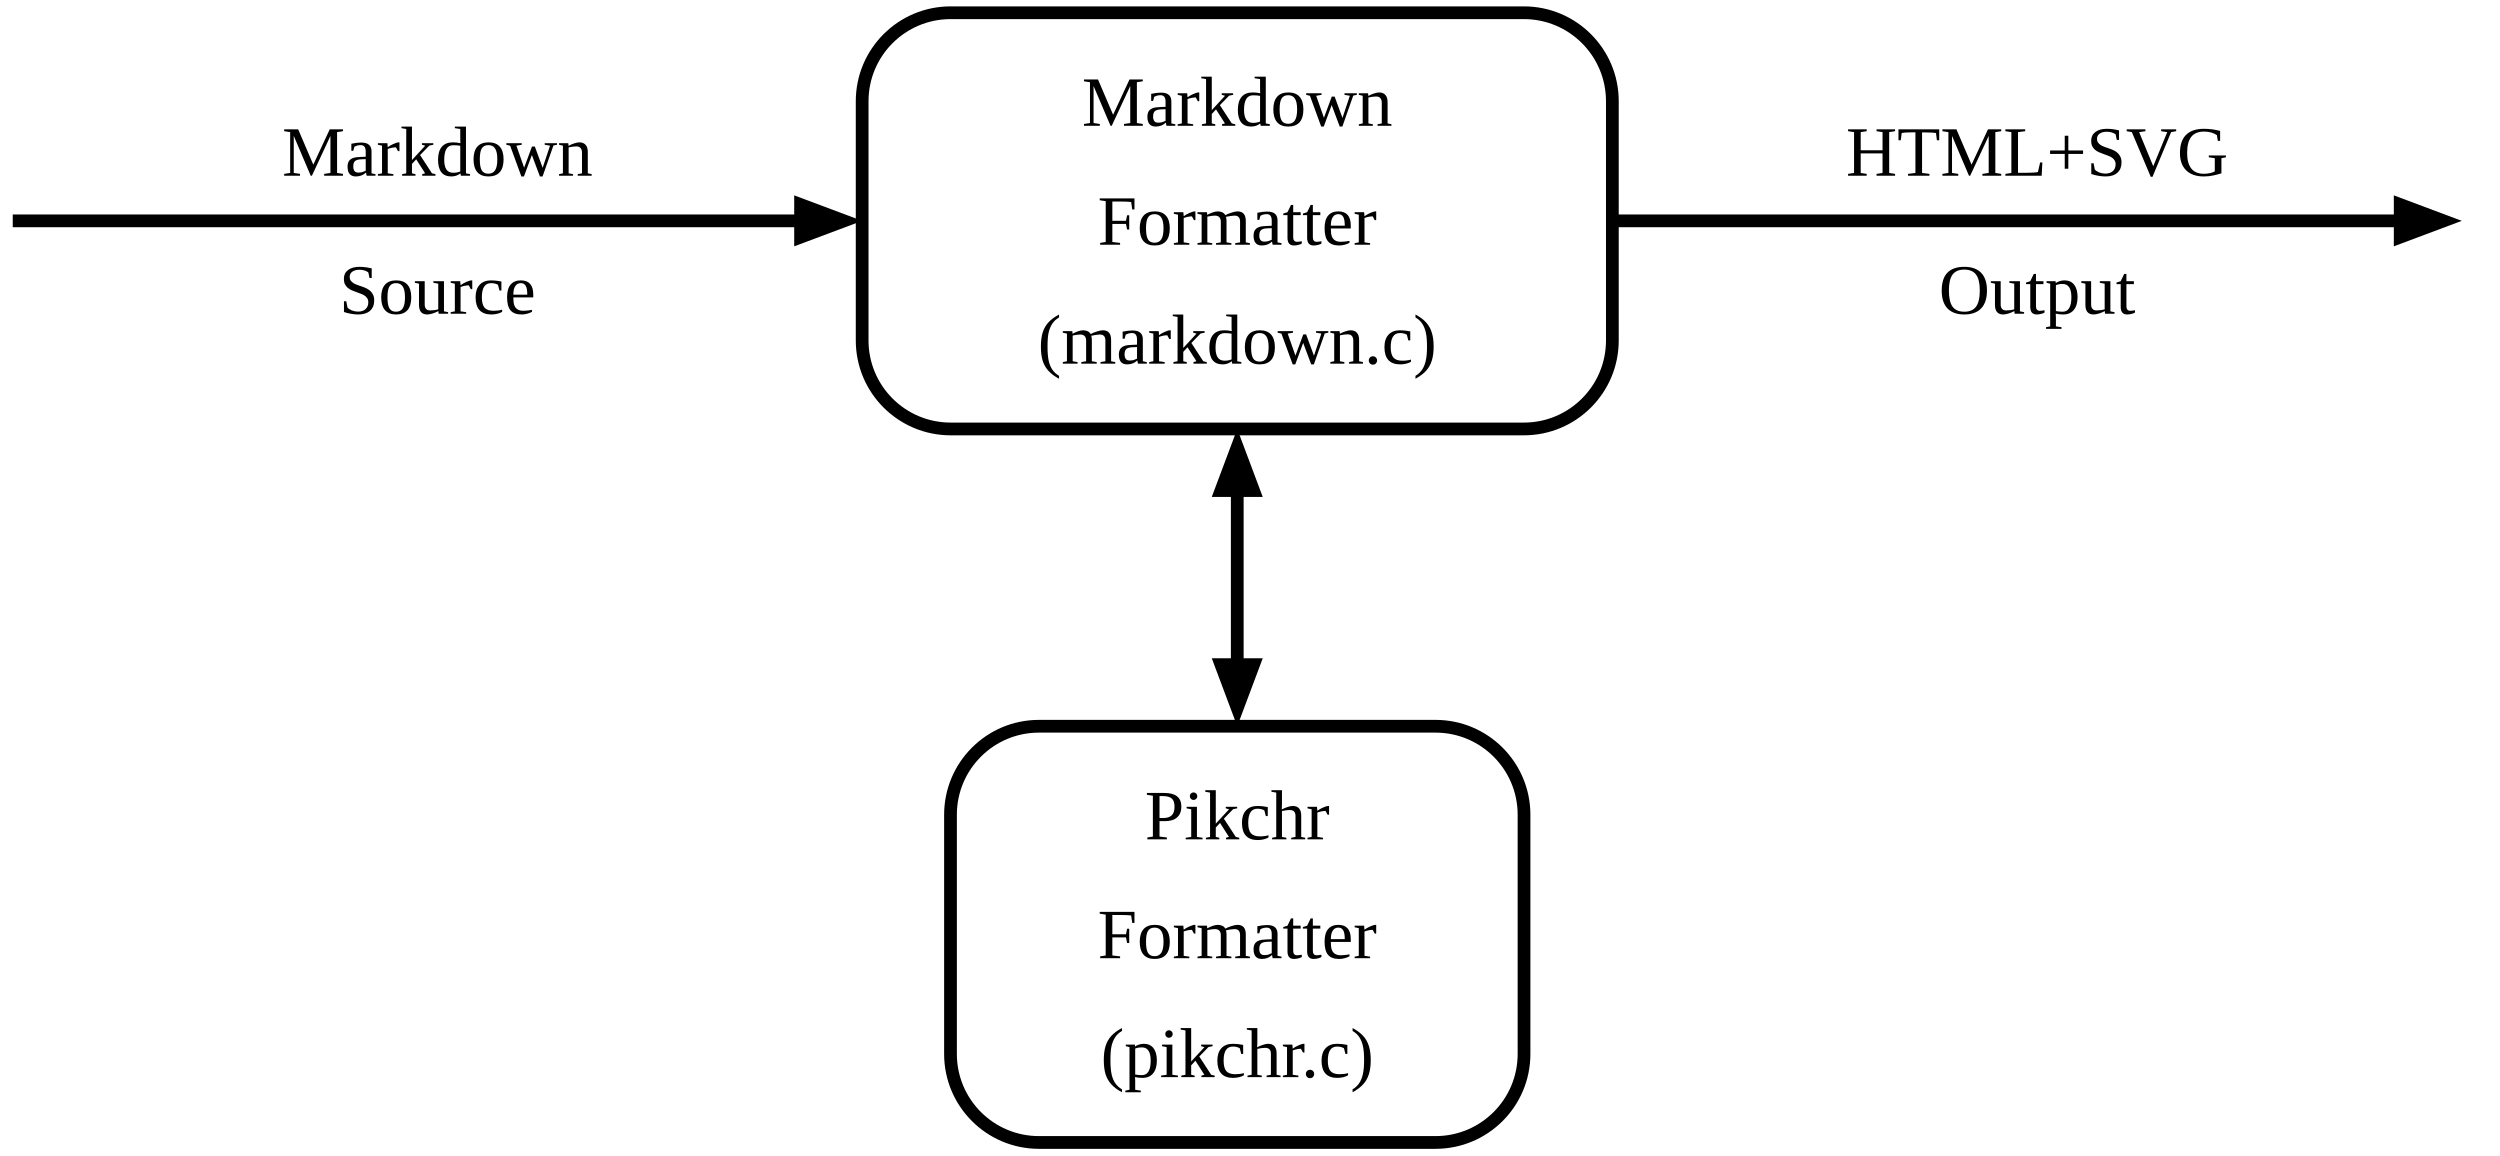
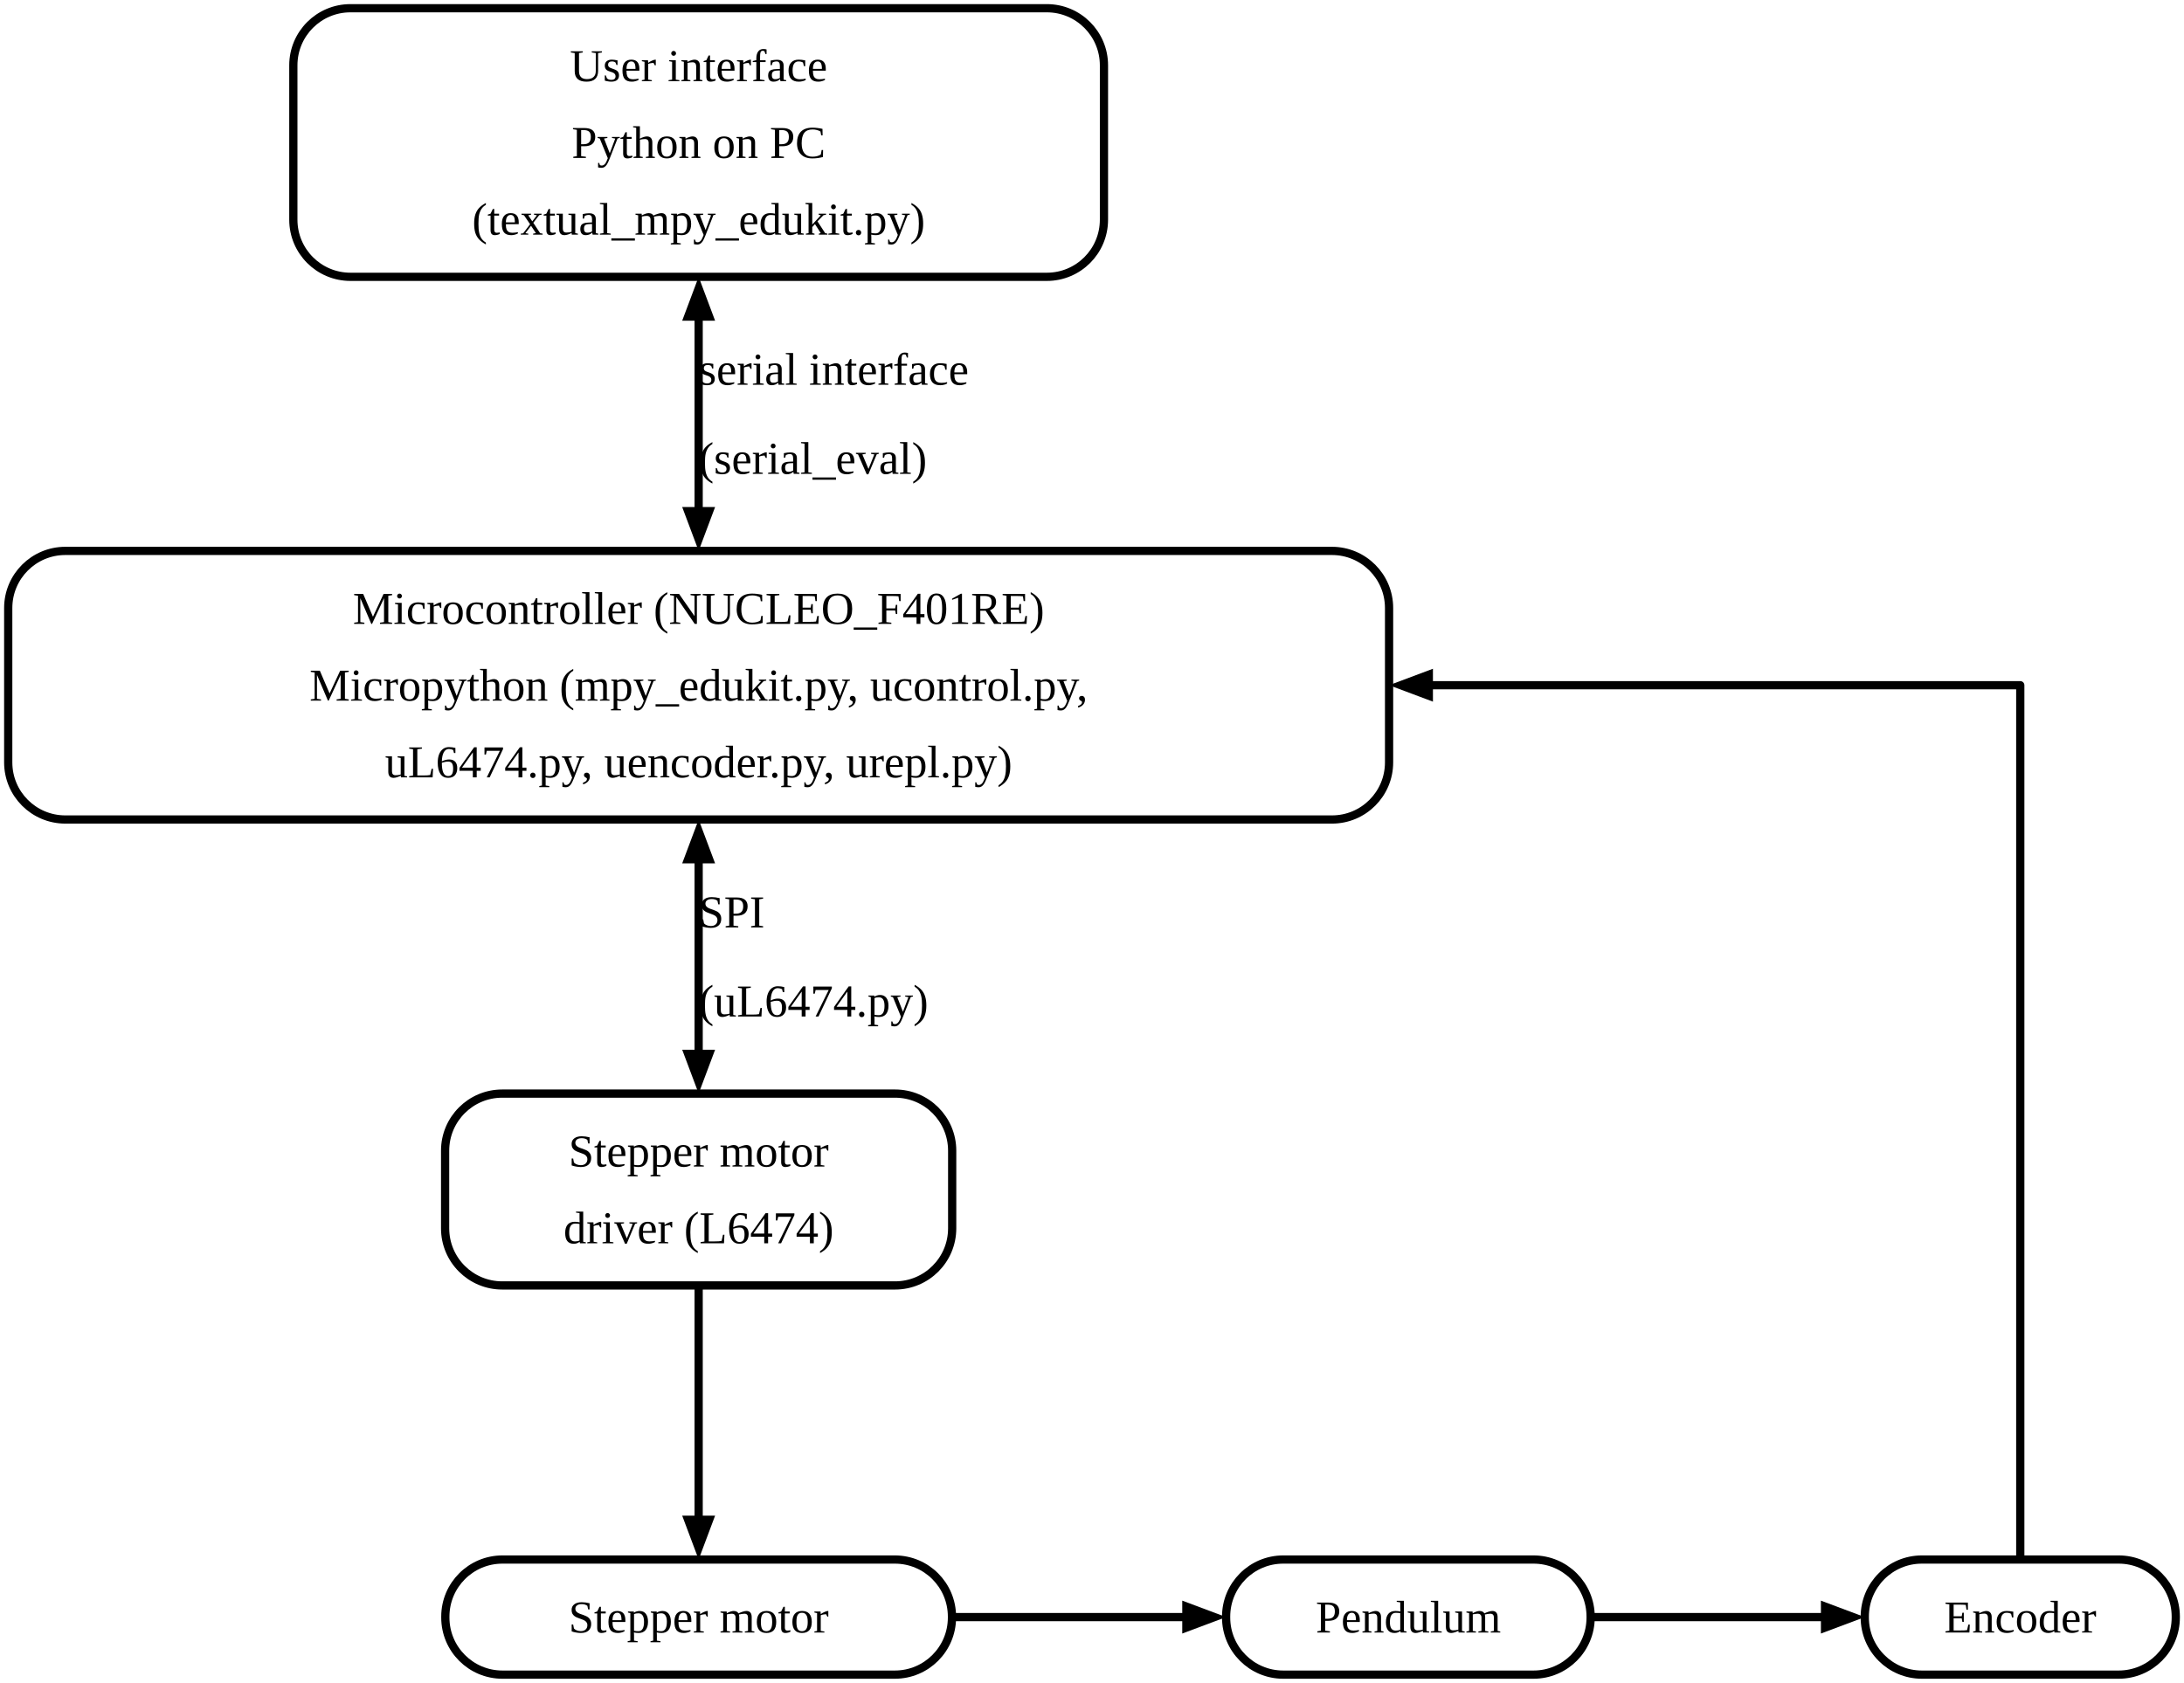
- <svg xmlns="http://www.w3.org/2000/svg" viewBox="0 0 423.821 195.84">
-   <polygon points="146.16,37.44 134.64,41.76 134.64,33.12" style="fill:rgb(0,0,0)" />
-   <path d="M2.16,37.44L140.4,37.44" style="fill:none;stroke-width:2.16;stroke:rgb(0,0,0);" />
-   <text x="74.16" y="25.74" text-anchor="middle" fill="rgb(0,0,0)" dominant-baseline="central">Markdown</text>
-   <text x="74.16" y="49.14" text-anchor="middle" fill="rgb(0,0,0)" dominant-baseline="central">Source</text>
-   <path d="M161.16,72.72L258.341,72.72A15 15 0 0 0 273.341 57.72L273.341,17.16A15 15 0 0 0 258.341 2.16L161.16,2.16A15 15 0 0 0 146.16 17.16L146.16,57.72A15 15 0 0 0 161.16 72.72Z" style="fill:none;stroke-width:2.16;stroke:rgb(0,0,0);" />
-   <text x="209.75" y="17.28" text-anchor="middle" fill="rgb(0,0,0)" dominant-baseline="central">Markdown</text>
-   <text x="209.75" y="37.44" text-anchor="middle" fill="rgb(0,0,0)" dominant-baseline="central">Formatter</text>
-   <text x="209.75" y="57.6" text-anchor="middle" fill="rgb(0,0,0)" dominant-baseline="central">(markdown.c)</text>
-   <polygon points="417.341,37.44 405.821,41.76 405.821,33.12" style="fill:rgb(0,0,0)" />
-   <path d="M273.341,37.44L411.581,37.44" style="fill:none;stroke-width:2.16;stroke:rgb(0,0,0);" />
-   <text x="345.341" y="25.74" text-anchor="middle" fill="rgb(0,0,0)" dominant-baseline="central">HTML+SVG</text>
-   <text x="345.341" y="49.14" text-anchor="middle" fill="rgb(0,0,0)" dominant-baseline="central">Output</text>
-   <polygon points="209.75,72.72 214.07,84.24 205.43,84.24" style="fill:rgb(0,0,0)" />
-   <polygon points="209.75,123.12 205.43,111.6 214.07,111.6" style="fill:rgb(0,0,0)" />
-   <path d="M209.75,78.48L209.75,117.36" style="fill:none;stroke-width:2.16;stroke:rgb(0,0,0);" />
-   <path d="M176.136,193.68L243.365,193.68A15 15 0 0 0 258.365 178.68L258.365,138.12A15 15 0 0 0 243.365 123.12L176.136,123.12A15 15 0 0 0 161.136 138.12L161.136,178.68A15 15 0 0 0 176.136 193.68Z" style="fill:none;stroke-width:2.16;stroke:rgb(0,0,0);" />
-   <text x="209.75" y="138.24" text-anchor="middle" fill="rgb(0,0,0)" dominant-baseline="central">Pikchr</text>
-   <text x="209.75" y="158.4" text-anchor="middle" fill="rgb(0,0,0)" dominant-baseline="central">Formatter</text>
-   <text x="209.75" y="178.56" text-anchor="middle" fill="rgb(0,0,0)" dominant-baseline="central">(pikchr.c)</text>
+ <svg xmlns="http://www.w3.org/2000/svg" viewBox="0 0 573.581 442.08">
+   <path d="M92.04,72.72L274.93,72.72A15 15 0 0 0 289.93 57.72L289.93,17.16A15 15 0 0 0 274.93 2.16L92.04,2.16A15 15 0 0 0 77.04 17.16L77.04,57.72A15 15 0 0 0 92.04 72.72Z" style="fill:none;stroke-width:2.16;stroke:rgb(0,0,0);" />
+   <text x="183.485" y="17.28" text-anchor="middle" fill="rgb(0,0,0)" dominant-baseline="central">User interface</text>
+   <text x="183.485" y="37.44" text-anchor="middle" fill="rgb(0,0,0)" dominant-baseline="central">Python on PC</text>
+   <text x="183.485" y="57.6" text-anchor="middle" fill="rgb(0,0,0)" dominant-baseline="central">(textual_mpy_edukit.py)</text>
+   <polygon points="183.485,72.72 187.805,84.24 179.165,84.24" style="fill:rgb(0,0,0)" />
+   <polygon points="183.485,144.72 179.165,133.2 187.805,133.2" style="fill:rgb(0,0,0)" />
+   <path d="M183.485,78.48L183.485,138.96" style="fill:none;stroke-width:2.16;stroke:rgb(0,0,0);" />
+   <text x="183.485" y="97.02" text-anchor="start" fill="rgb(0,0,0)" dominant-baseline="central"> serial interface</text>
+   <text x="183.485" y="120.42" text-anchor="start" fill="rgb(0,0,0)" dominant-baseline="central"> (serial_eval)</text>
+   <path d="M17.16,215.28L349.81,215.28A15 15 0 0 0 364.81 200.28L364.81,159.72A15 15 0 0 0 349.81 144.72L17.16,144.72A15 15 0 0 0 2.16 159.72L2.16,200.28A15 15 0 0 0 17.16 215.28Z" style="fill:none;stroke-width:2.16;stroke:rgb(0,0,0);" />
+   <text x="183.485" y="159.84" text-anchor="middle" fill="rgb(0,0,0)" dominant-baseline="central">Microcontroller (NUCLEO_F401RE)</text>
+   <text x="183.485" y="180" text-anchor="middle" fill="rgb(0,0,0)" dominant-baseline="central">Micropython (mpy_edukit.py, ucontrol.py,</text>
+   <text x="183.485" y="200.16" text-anchor="middle" fill="rgb(0,0,0)" dominant-baseline="central">uL6474.py, uencoder.py, urepl.py)</text>
+   <polygon points="183.485,215.28 187.805,226.8 179.165,226.8" style="fill:rgb(0,0,0)" />
+   <polygon points="183.485,287.28 179.165,275.76 187.805,275.76" style="fill:rgb(0,0,0)" />
+   <path d="M183.485,221.04L183.485,281.52" style="fill:none;stroke-width:2.16;stroke:rgb(0,0,0);" />
+   <text x="183.485" y="239.58" text-anchor="start" fill="rgb(0,0,0)" dominant-baseline="central"> SPI</text>
+   <text x="183.485" y="262.98" text-anchor="start" fill="rgb(0,0,0)" dominant-baseline="central"> (uL6474.py)</text>
+   <path d="M131.899,337.68L235.07,337.68A15 15 0 0 0 250.07 322.68L250.07,302.28A15 15 0 0 0 235.07 287.28L131.899,287.28A15 15 0 0 0 116.899 302.28L116.899,322.68A15 15 0 0 0 131.899 337.68Z" style="fill:none;stroke-width:2.16;stroke:rgb(0,0,0);" />
+   <text x="183.485" y="302.4" text-anchor="middle" fill="rgb(0,0,0)" dominant-baseline="central">Stepper motor</text>
+   <text x="183.485" y="322.56" text-anchor="middle" fill="rgb(0,0,0)" dominant-baseline="central">driver (L6474)</text>
+   <polygon points="183.485,409.68 179.165,398.16 187.805,398.16" style="fill:rgb(0,0,0)" />
+   <path d="M183.485,337.68L183.485,403.92" style="fill:none;stroke-width:2.16;stroke:rgb(0,0,0);" />
+   <path d="M131.957,439.92L235.013,439.92A15 15 0 0 0 250.013 424.92L250.013,424.68A15 15 0 0 0 235.013 409.68L131.957,409.68A15 15 0 0 0 116.957 424.68L116.957,424.92A15 15 0 0 0 131.957 439.92Z" style="fill:none;stroke-width:2.16;stroke:rgb(0,0,0);" />
+   <text x="183.485" y="424.8" text-anchor="middle" fill="rgb(0,0,0)" dominant-baseline="central">Stepper motor</text>
+   <polygon points="322.013,424.8 310.493,429.12 310.493,420.48" style="fill:rgb(0,0,0)" />
+   <path d="M250.013,424.8L316.253,424.8" style="fill:none;stroke-width:2.16;stroke:rgb(0,0,0);" />
+   <path d="M337.013,439.92L402.744,439.92A15 15 0 0 0 417.744 424.92L417.744,424.68A15 15 0 0 0 402.744 409.68L337.013,409.68A15 15 0 0 0 322.013 424.68L322.013,424.92A15 15 0 0 0 337.013 439.92Z" style="fill:none;stroke-width:2.16;stroke:rgb(0,0,0);" />
+   <text x="369.878" y="424.8" text-anchor="middle" fill="rgb(0,0,0)" dominant-baseline="central">Pendulum</text>
+   <polygon points="489.744,424.8 478.224,429.12 478.224,420.48" style="fill:rgb(0,0,0)" />
+   <path d="M417.744,424.8L483.984,424.8" style="fill:none;stroke-width:2.16;stroke:rgb(0,0,0);" />
+   <path d="M504.744,439.92L556.421,439.92A15 15 0 0 0 571.421 424.92L571.421,424.68A15 15 0 0 0 556.421 409.68L504.744,409.68A15 15 0 0 0 489.744 424.68L489.744,424.92A15 15 0 0 0 504.744 439.92Z" style="fill:none;stroke-width:2.16;stroke:rgb(0,0,0);" />
+   <text x="530.582" y="424.8" text-anchor="middle" fill="rgb(0,0,0)" dominant-baseline="central">Encoder</text>
+   <polygon points="364.81,180 376.33,175.68 376.33,184.32" style="fill:rgb(0,0,0)" />
+   <path d="M530.582,409.68L530.582,180L370.57,180" style="fill:none;stroke-width:2.16;stroke-linejoin:round;stroke:rgb(0,0,0);" />
</svg>
